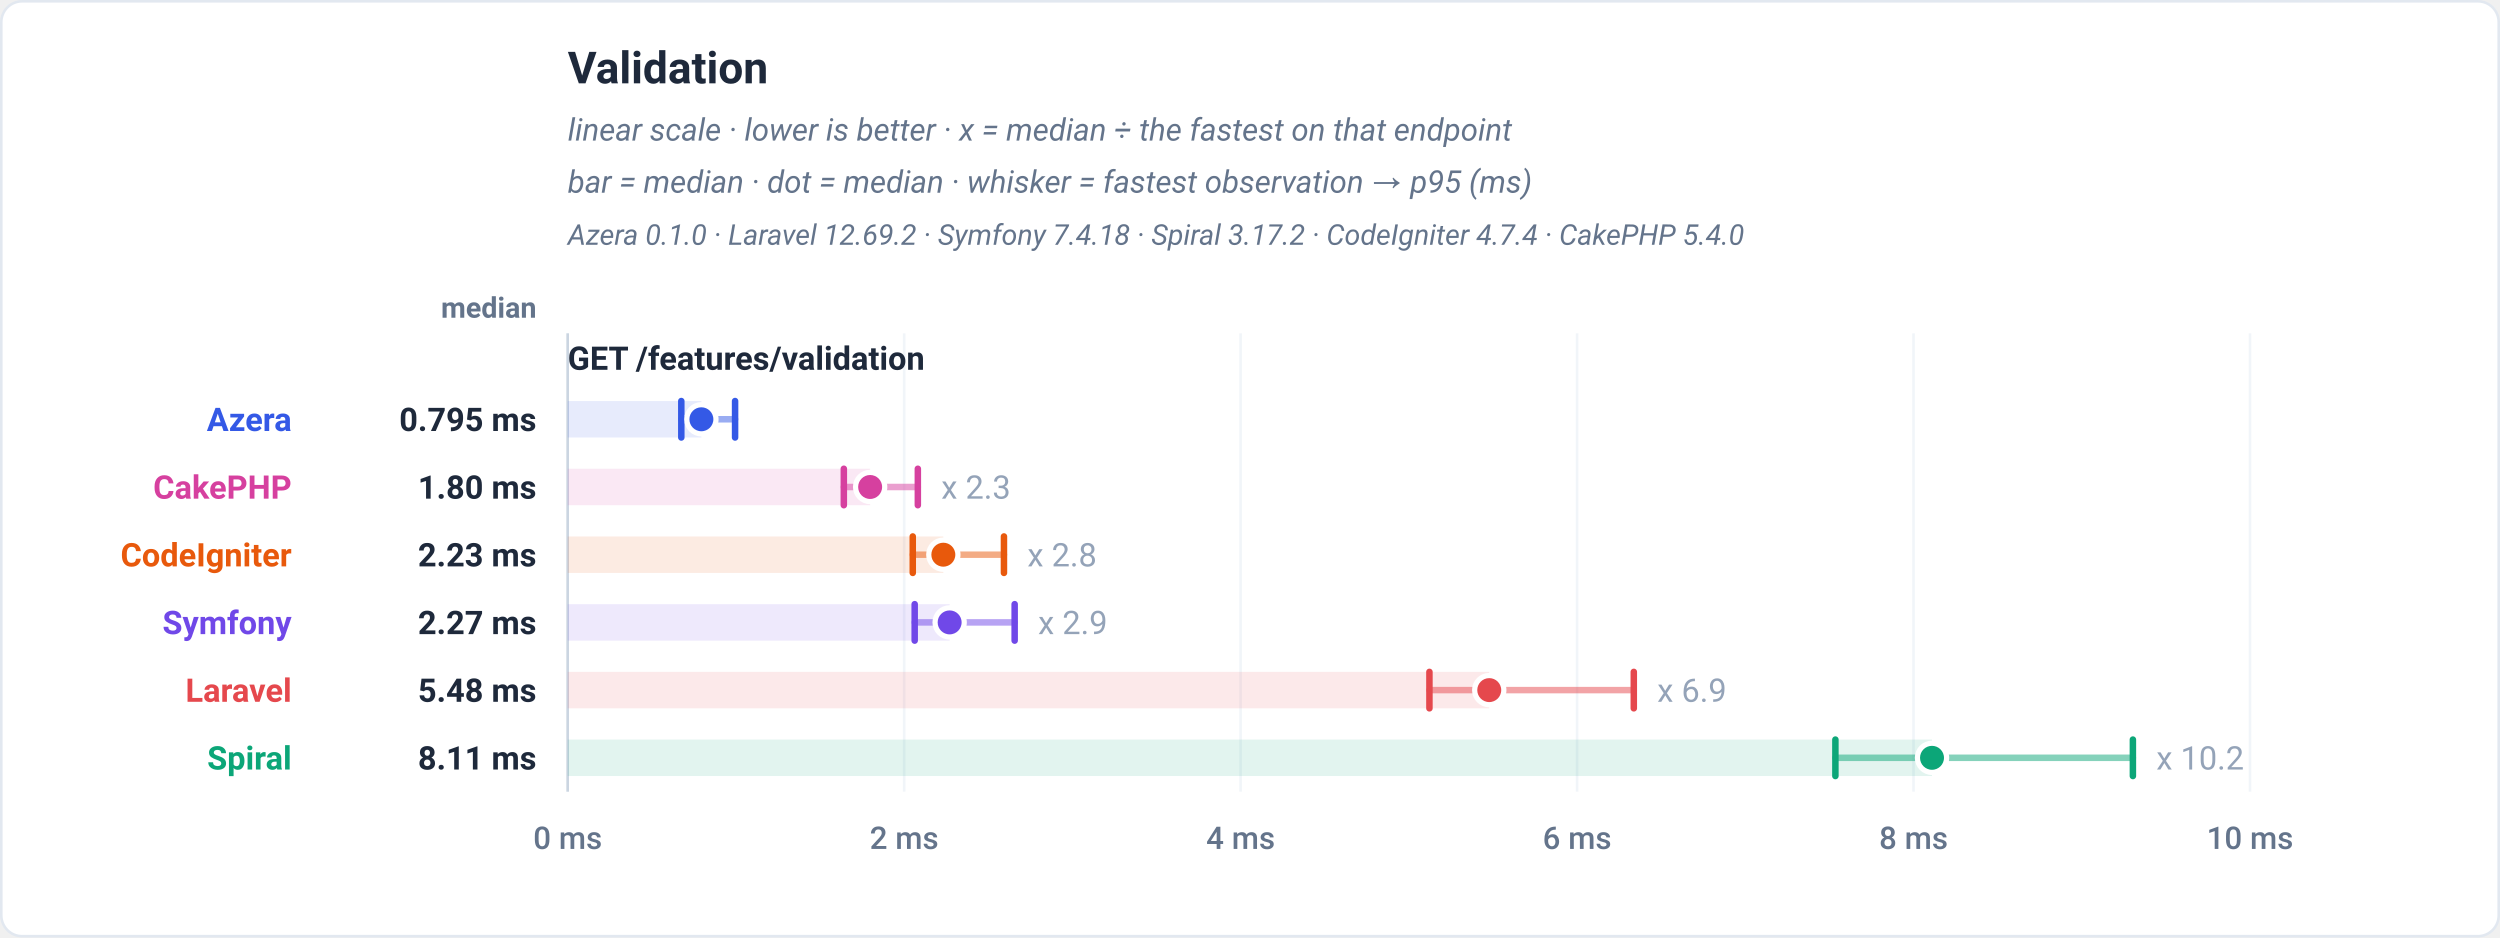
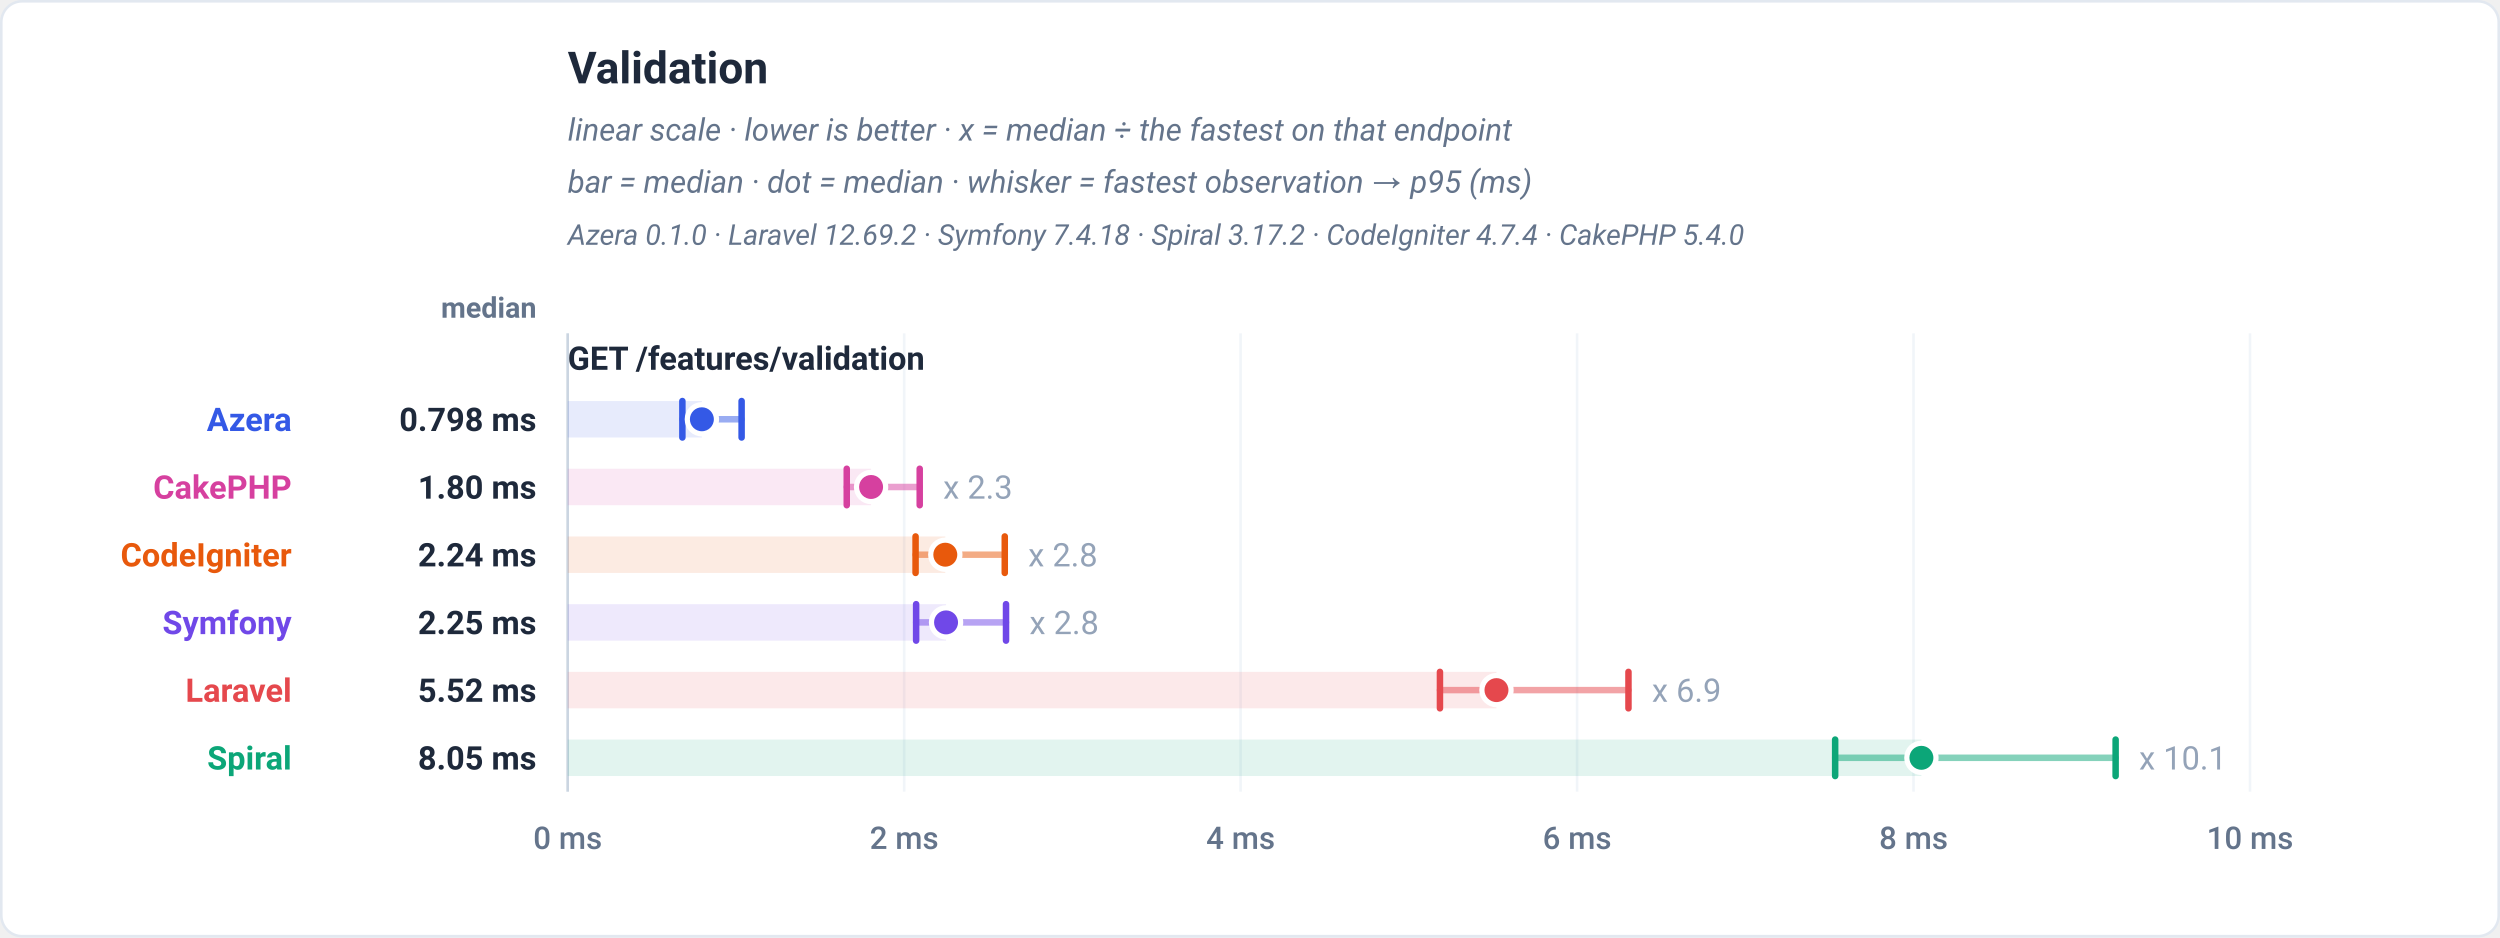
<svg xmlns="http://www.w3.org/2000/svg" viewBox="0 0 960 360" width="960" height="360" role="img" font-family="-apple-system,BlinkMacSystemFont,'Segoe UI',Roboto,Helvetica,Arial,sans-serif">
  <rect x="0.5" y="0.5" width="959" height="359" rx="8" fill="#ffffff" stroke="#e2e8f0" />
  <text x="218" y="32" font-family="-apple-system,BlinkMacSystemFont,'Segoe UI',Roboto,Helvetica,Arial,sans-serif" font-size="17" font-weight="700" fill="#1e293b" text-anchor="start">Validation</text>
  <text x="218" y="54" font-family="-apple-system,BlinkMacSystemFont,'Segoe UI',Roboto,Helvetica,Arial,sans-serif" font-size="12" font-weight="400" fill="#64748b" text-anchor="start" font-style="italic">linear scale · lower is better · x = median ÷ the fastest on that endpoint</text>
  <text x="218" y="74" font-family="-apple-system,BlinkMacSystemFont,'Segoe UI',Roboto,Helvetica,Arial,sans-serif" font-size="12" font-weight="400" fill="#64748b" text-anchor="start" font-style="italic">bar = median · dot = median · whisker = fastest observation → p95 (ms)</text>
  <text x="218" y="94" font-family="-apple-system,BlinkMacSystemFont,'Segoe UI',Roboto,Helvetica,Arial,sans-serif" font-size="11" font-weight="400" fill="#64748b" text-anchor="start" font-style="italic">Azera 0.1.0 · Laravel 12.69.2 · Symfony 7.4.18 · Spiral 3.17.2 · CodeIgniter 4.7.4 · CakePHP 5.4.0</text>
  <text x="206" y="122" font-family="-apple-system,BlinkMacSystemFont,'Segoe UI',Roboto,Helvetica,Arial,sans-serif" font-size="11" font-weight="600" fill="#64748b" text-anchor="end">median</text>
  <line x1="218" y1="128" x2="218" y2="304" stroke="#f1f5f9" stroke-width="1" />
  <text x="218" y="326" font-family="-apple-system,BlinkMacSystemFont,'Segoe UI',Roboto,Helvetica,Arial,sans-serif" font-size="12" font-weight="500" fill="#64748b" text-anchor="middle">0 ms</text>
  <line x1="347.2" y1="128" x2="347.2" y2="304" stroke="#f1f5f9" stroke-width="1" />
  <text x="347.2" y="326" font-family="-apple-system,BlinkMacSystemFont,'Segoe UI',Roboto,Helvetica,Arial,sans-serif" font-size="12" font-weight="500" fill="#64748b" text-anchor="middle">2 ms</text>
  <line x1="476.4" y1="128" x2="476.4" y2="304" stroke="#f1f5f9" stroke-width="1" />
  <text x="476.4" y="326" font-family="-apple-system,BlinkMacSystemFont,'Segoe UI',Roboto,Helvetica,Arial,sans-serif" font-size="12" font-weight="500" fill="#64748b" text-anchor="middle">4 ms</text>
  <line x1="605.6" y1="128" x2="605.6" y2="304" stroke="#f1f5f9" stroke-width="1" />
  <text x="605.6" y="326" font-family="-apple-system,BlinkMacSystemFont,'Segoe UI',Roboto,Helvetica,Arial,sans-serif" font-size="12" font-weight="500" fill="#64748b" text-anchor="middle">6 ms</text>
  <line x1="734.8" y1="128" x2="734.8" y2="304" stroke="#f1f5f9" stroke-width="1" />
  <text x="734.8" y="326" font-family="-apple-system,BlinkMacSystemFont,'Segoe UI',Roboto,Helvetica,Arial,sans-serif" font-size="12" font-weight="500" fill="#64748b" text-anchor="middle">8 ms</text>
  <line x1="864" y1="128" x2="864" y2="304" stroke="#f1f5f9" stroke-width="1" />
  <text x="864" y="326" font-family="-apple-system,BlinkMacSystemFont,'Segoe UI',Roboto,Helvetica,Arial,sans-serif" font-size="12" font-weight="500" fill="#64748b" text-anchor="middle">10 ms</text>
  <line x1="218" y1="128" x2="218" y2="304" stroke="#cbd5e1" stroke-width="1" />
  <text x="218" y="142" font-family="-apple-system,BlinkMacSystemFont,'Segoe UI',Roboto,Helvetica,Arial,sans-serif" font-size="12.5" font-weight="700" fill="#1e293b" text-anchor="start">GET /features/validation</text>
-   <rect x="218" y="154" width="51.33" height="14" fill="#3459e6" fill-opacity="0.12" />
-   <line x1="261.62" y1="161" x2="282.27" y2="161" stroke="#3459e6" stroke-width="2.5" stroke-linecap="round" opacity="0.5" />
-   <line x1="261.62" y1="154" x2="261.62" y2="168" stroke="#3459e6" stroke-width="2.5" stroke-linecap="round" />
-   <line x1="282.27" y1="154" x2="282.27" y2="168" stroke="#3459e6" stroke-width="2.5" stroke-linecap="round" />
-   <circle cx="269.33" cy="161" r="5.6" fill="#3459e6" stroke="#ffffff" stroke-width="2" />
+   <rect x="218" y="154" width="51.52" height="14" fill="#3459e6" fill-opacity="0.12" />
+   <line x1="262.03" y1="161" x2="284.78" y2="161" stroke="#3459e6" stroke-width="2.5" stroke-linecap="round" opacity="0.5" />
+   <line x1="262.03" y1="154" x2="262.03" y2="168" stroke="#3459e6" stroke-width="2.5" stroke-linecap="round" />
+   <line x1="284.78" y1="154" x2="284.78" y2="168" stroke="#3459e6" stroke-width="2.5" stroke-linecap="round" />
+   <circle cx="269.52" cy="161" r="5.6" fill="#3459e6" stroke="#ffffff" stroke-width="2" />
  <text x="112" y="165.5" font-family="-apple-system,BlinkMacSystemFont,'Segoe UI',Roboto,Helvetica,Arial,sans-serif" font-size="12.5" font-weight="700" fill="#3459e6" text-anchor="end">Azera</text>
-   <text x="206" y="165.5" font-family="-apple-system,BlinkMacSystemFont,'Segoe UI',Roboto,Helvetica,Arial,sans-serif" font-size="12.5" font-weight="700" fill="#1e293b" text-anchor="end">0.795 ms</text>
-   <rect x="218" y="180" width="116.13" height="14" fill="#d6409f" fill-opacity="0.12" />
-   <line x1="324.03" y1="187" x2="352.45" y2="187" stroke="#d6409f" stroke-width="2.5" stroke-linecap="round" opacity="0.5" />
-   <line x1="324.03" y1="180" x2="324.03" y2="194" stroke="#d6409f" stroke-width="2.5" stroke-linecap="round" />
-   <line x1="352.45" y1="180" x2="352.45" y2="194" stroke="#d6409f" stroke-width="2.5" stroke-linecap="round" />
-   <circle cx="334.13" cy="187" r="5.6" fill="#d6409f" stroke="#ffffff" stroke-width="2" />
-   <text x="361.45" y="191.5" font-family="-apple-system,BlinkMacSystemFont,'Segoe UI',Roboto,Helvetica,Arial,sans-serif" font-size="12.5" font-weight="400" fill="#94a3b8" text-anchor="start" stroke="#ffffff" stroke-width="3" paint-order="stroke" stroke-linejoin="round">x 2.3</text>
+   <text x="206" y="165.5" font-family="-apple-system,BlinkMacSystemFont,'Segoe UI',Roboto,Helvetica,Arial,sans-serif" font-size="12.5" font-weight="700" fill="#1e293b" text-anchor="end">0.798 ms</text>
+   <rect x="218" y="180" width="116.49" height="14" fill="#d6409f" fill-opacity="0.12" />
+   <line x1="325.15" y1="187" x2="353.17" y2="187" stroke="#d6409f" stroke-width="2.5" stroke-linecap="round" opacity="0.5" />
+   <line x1="325.15" y1="180" x2="325.15" y2="194" stroke="#d6409f" stroke-width="2.5" stroke-linecap="round" />
+   <line x1="353.17" y1="180" x2="353.17" y2="194" stroke="#d6409f" stroke-width="2.5" stroke-linecap="round" />
+   <circle cx="334.49" cy="187" r="5.6" fill="#d6409f" stroke="#ffffff" stroke-width="2" />
+   <text x="362.17" y="191.5" font-family="-apple-system,BlinkMacSystemFont,'Segoe UI',Roboto,Helvetica,Arial,sans-serif" font-size="12.5" font-weight="400" fill="#94a3b8" text-anchor="start" stroke="#ffffff" stroke-width="3" paint-order="stroke" stroke-linejoin="round">x 2.3</text>
  <text x="112" y="191.5" font-family="-apple-system,BlinkMacSystemFont,'Segoe UI',Roboto,Helvetica,Arial,sans-serif" font-size="12.5" font-weight="700" fill="#d6409f" text-anchor="end">CakePHP</text>
  <text x="206" y="191.5" font-family="-apple-system,BlinkMacSystemFont,'Segoe UI',Roboto,Helvetica,Arial,sans-serif" font-size="12.5" font-weight="700" fill="#1e293b" text-anchor="end">1.80 ms</text>
-   <rect x="218" y="206" width="144.24" height="14" fill="#e8590c" fill-opacity="0.12" />
-   <line x1="350.5" y1="213" x2="385.52" y2="213" stroke="#e8590c" stroke-width="2.5" stroke-linecap="round" opacity="0.5" />
-   <line x1="350.5" y1="206" x2="350.5" y2="220" stroke="#e8590c" stroke-width="2.5" stroke-linecap="round" />
-   <line x1="385.52" y1="206" x2="385.52" y2="220" stroke="#e8590c" stroke-width="2.5" stroke-linecap="round" />
-   <circle cx="362.24" cy="213" r="5.6" fill="#e8590c" stroke="#ffffff" stroke-width="2" />
-   <text x="394.52" y="217.5" font-family="-apple-system,BlinkMacSystemFont,'Segoe UI',Roboto,Helvetica,Arial,sans-serif" font-size="12.5" font-weight="400" fill="#94a3b8" text-anchor="start" stroke="#ffffff" stroke-width="3" paint-order="stroke" stroke-linejoin="round">x 2.8</text>
+   <rect x="218" y="206" width="144.99" height="14" fill="#e8590c" fill-opacity="0.12" />
+   <line x1="351.58" y1="213" x2="385.83" y2="213" stroke="#e8590c" stroke-width="2.5" stroke-linecap="round" opacity="0.5" />
+   <line x1="351.58" y1="206" x2="351.58" y2="220" stroke="#e8590c" stroke-width="2.5" stroke-linecap="round" />
+   <line x1="385.83" y1="206" x2="385.83" y2="220" stroke="#e8590c" stroke-width="2.5" stroke-linecap="round" />
+   <circle cx="362.99" cy="213" r="5.6" fill="#e8590c" stroke="#ffffff" stroke-width="2" />
+   <text x="394.83" y="217.5" font-family="-apple-system,BlinkMacSystemFont,'Segoe UI',Roboto,Helvetica,Arial,sans-serif" font-size="12.5" font-weight="400" fill="#94a3b8" text-anchor="start" stroke="#ffffff" stroke-width="3" paint-order="stroke" stroke-linejoin="round">x 2.8</text>
  <text x="112" y="217.5" font-family="-apple-system,BlinkMacSystemFont,'Segoe UI',Roboto,Helvetica,Arial,sans-serif" font-size="12.5" font-weight="700" fill="#e8590c" text-anchor="end">CodeIgniter</text>
-   <text x="206" y="217.5" font-family="-apple-system,BlinkMacSystemFont,'Segoe UI',Roboto,Helvetica,Arial,sans-serif" font-size="12.5" font-weight="700" fill="#1e293b" text-anchor="end">2.23 ms</text>
-   <rect x="218" y="232" width="146.66" height="14" fill="#7048e8" fill-opacity="0.12" />
-   <line x1="351.24" y1="239" x2="389.63" y2="239" stroke="#7048e8" stroke-width="2.5" stroke-linecap="round" opacity="0.5" />
-   <line x1="351.24" y1="232" x2="351.24" y2="246" stroke="#7048e8" stroke-width="2.5" stroke-linecap="round" />
-   <line x1="389.63" y1="232" x2="389.63" y2="246" stroke="#7048e8" stroke-width="2.5" stroke-linecap="round" />
-   <circle cx="364.66" cy="239" r="5.6" fill="#7048e8" stroke="#ffffff" stroke-width="2" />
-   <text x="398.63" y="243.5" font-family="-apple-system,BlinkMacSystemFont,'Segoe UI',Roboto,Helvetica,Arial,sans-serif" font-size="12.5" font-weight="400" fill="#94a3b8" text-anchor="start" stroke="#ffffff" stroke-width="3" paint-order="stroke" stroke-linejoin="round">x 2.9</text>
+   <text x="206" y="217.5" font-family="-apple-system,BlinkMacSystemFont,'Segoe UI',Roboto,Helvetica,Arial,sans-serif" font-size="12.5" font-weight="700" fill="#1e293b" text-anchor="end">2.24 ms</text>
+   <rect x="218" y="232" width="145.28" height="14" fill="#7048e8" fill-opacity="0.12" />
+   <line x1="351.79" y1="239" x2="386.31" y2="239" stroke="#7048e8" stroke-width="2.5" stroke-linecap="round" opacity="0.5" />
+   <line x1="351.79" y1="232" x2="351.79" y2="246" stroke="#7048e8" stroke-width="2.5" stroke-linecap="round" />
+   <line x1="386.31" y1="232" x2="386.31" y2="246" stroke="#7048e8" stroke-width="2.5" stroke-linecap="round" />
+   <circle cx="363.28" cy="239" r="5.6" fill="#7048e8" stroke="#ffffff" stroke-width="2" />
+   <text x="395.31" y="243.5" font-family="-apple-system,BlinkMacSystemFont,'Segoe UI',Roboto,Helvetica,Arial,sans-serif" font-size="12.5" font-weight="400" fill="#94a3b8" text-anchor="start" stroke="#ffffff" stroke-width="3" paint-order="stroke" stroke-linejoin="round">x 2.8</text>
  <text x="112" y="243.5" font-family="-apple-system,BlinkMacSystemFont,'Segoe UI',Roboto,Helvetica,Arial,sans-serif" font-size="12.5" font-weight="700" fill="#7048e8" text-anchor="end">Symfony</text>
-   <text x="206" y="243.5" font-family="-apple-system,BlinkMacSystemFont,'Segoe UI',Roboto,Helvetica,Arial,sans-serif" font-size="12.5" font-weight="700" fill="#1e293b" text-anchor="end">2.27 ms</text>
-   <rect x="218" y="258" width="353.87" height="14" fill="#e5484d" fill-opacity="0.12" />
-   <line x1="548.9" y1="265" x2="627.38" y2="265" stroke="#e5484d" stroke-width="2.5" stroke-linecap="round" opacity="0.5" />
-   <line x1="548.9" y1="258" x2="548.9" y2="272" stroke="#e5484d" stroke-width="2.5" stroke-linecap="round" />
-   <line x1="627.38" y1="258" x2="627.38" y2="272" stroke="#e5484d" stroke-width="2.5" stroke-linecap="round" />
-   <circle cx="571.87" cy="265" r="5.6" fill="#e5484d" stroke="#ffffff" stroke-width="2" />
-   <text x="636.38" y="269.5" font-family="-apple-system,BlinkMacSystemFont,'Segoe UI',Roboto,Helvetica,Arial,sans-serif" font-size="12.5" font-weight="400" fill="#94a3b8" text-anchor="start" stroke="#ffffff" stroke-width="3" paint-order="stroke" stroke-linejoin="round">x 6.9</text>
+   <text x="206" y="243.5" font-family="-apple-system,BlinkMacSystemFont,'Segoe UI',Roboto,Helvetica,Arial,sans-serif" font-size="12.5" font-weight="700" fill="#1e293b" text-anchor="end">2.25 ms</text>
+   <rect x="218" y="258" width="356.64" height="14" fill="#e5484d" fill-opacity="0.12" />
+   <line x1="552.94" y1="265" x2="625.33" y2="265" stroke="#e5484d" stroke-width="2.5" stroke-linecap="round" opacity="0.5" />
+   <line x1="552.94" y1="258" x2="552.94" y2="272" stroke="#e5484d" stroke-width="2.5" stroke-linecap="round" />
+   <line x1="625.33" y1="258" x2="625.33" y2="272" stroke="#e5484d" stroke-width="2.5" stroke-linecap="round" />
+   <circle cx="574.64" cy="265" r="5.6" fill="#e5484d" stroke="#ffffff" stroke-width="2" />
+   <text x="634.33" y="269.5" font-family="-apple-system,BlinkMacSystemFont,'Segoe UI',Roboto,Helvetica,Arial,sans-serif" font-size="12.5" font-weight="400" fill="#94a3b8" text-anchor="start" stroke="#ffffff" stroke-width="3" paint-order="stroke" stroke-linejoin="round">x 6.9</text>
  <text x="112" y="269.5" font-family="-apple-system,BlinkMacSystemFont,'Segoe UI',Roboto,Helvetica,Arial,sans-serif" font-size="12.5" font-weight="700" fill="#e5484d" text-anchor="end">Laravel</text>
-   <text x="206" y="269.5" font-family="-apple-system,BlinkMacSystemFont,'Segoe UI',Roboto,Helvetica,Arial,sans-serif" font-size="12.5" font-weight="700" fill="#1e293b" text-anchor="end">5.48 ms</text>
-   <rect x="218" y="284" width="523.89" height="14" fill="#0ca678" fill-opacity="0.12" />
-   <line x1="704.79" y1="291" x2="819.03" y2="291" stroke="#0ca678" stroke-width="2.5" stroke-linecap="round" opacity="0.5" />
-   <line x1="704.79" y1="284" x2="704.79" y2="298" stroke="#0ca678" stroke-width="2.5" stroke-linecap="round" />
-   <line x1="819.03" y1="284" x2="819.03" y2="298" stroke="#0ca678" stroke-width="2.5" stroke-linecap="round" />
-   <circle cx="741.89" cy="291" r="5.6" fill="#0ca678" stroke="#ffffff" stroke-width="2" />
-   <text x="828.03" y="295.5" font-family="-apple-system,BlinkMacSystemFont,'Segoe UI',Roboto,Helvetica,Arial,sans-serif" font-size="12.5" font-weight="400" fill="#94a3b8" text-anchor="start" stroke="#ffffff" stroke-width="3" paint-order="stroke" stroke-linejoin="round">x 10.2</text>
+   <text x="206" y="269.5" font-family="-apple-system,BlinkMacSystemFont,'Segoe UI',Roboto,Helvetica,Arial,sans-serif" font-size="12.5" font-weight="700" fill="#1e293b" text-anchor="end">5.52 ms</text>
+   <rect x="218" y="284" width="519.82" height="14" fill="#0ca678" fill-opacity="0.12" />
+   <line x1="704.7" y1="291" x2="812.4" y2="291" stroke="#0ca678" stroke-width="2.5" stroke-linecap="round" opacity="0.5" />
+   <line x1="704.7" y1="284" x2="704.7" y2="298" stroke="#0ca678" stroke-width="2.5" stroke-linecap="round" />
+   <line x1="812.4" y1="284" x2="812.4" y2="298" stroke="#0ca678" stroke-width="2.5" stroke-linecap="round" />
+   <circle cx="737.82" cy="291" r="5.6" fill="#0ca678" stroke="#ffffff" stroke-width="2" />
+   <text x="821.4" y="295.5" font-family="-apple-system,BlinkMacSystemFont,'Segoe UI',Roboto,Helvetica,Arial,sans-serif" font-size="12.5" font-weight="400" fill="#94a3b8" text-anchor="start" stroke="#ffffff" stroke-width="3" paint-order="stroke" stroke-linejoin="round">x 10.1</text>
  <text x="112" y="295.5" font-family="-apple-system,BlinkMacSystemFont,'Segoe UI',Roboto,Helvetica,Arial,sans-serif" font-size="12.5" font-weight="700" fill="#0ca678" text-anchor="end">Spiral</text>
-   <text x="206" y="295.5" font-family="-apple-system,BlinkMacSystemFont,'Segoe UI',Roboto,Helvetica,Arial,sans-serif" font-size="12.5" font-weight="700" fill="#1e293b" text-anchor="end">8.11 ms</text>
+   <text x="206" y="295.5" font-family="-apple-system,BlinkMacSystemFont,'Segoe UI',Roboto,Helvetica,Arial,sans-serif" font-size="12.5" font-weight="700" fill="#1e293b" text-anchor="end">8.05 ms</text>
</svg>
